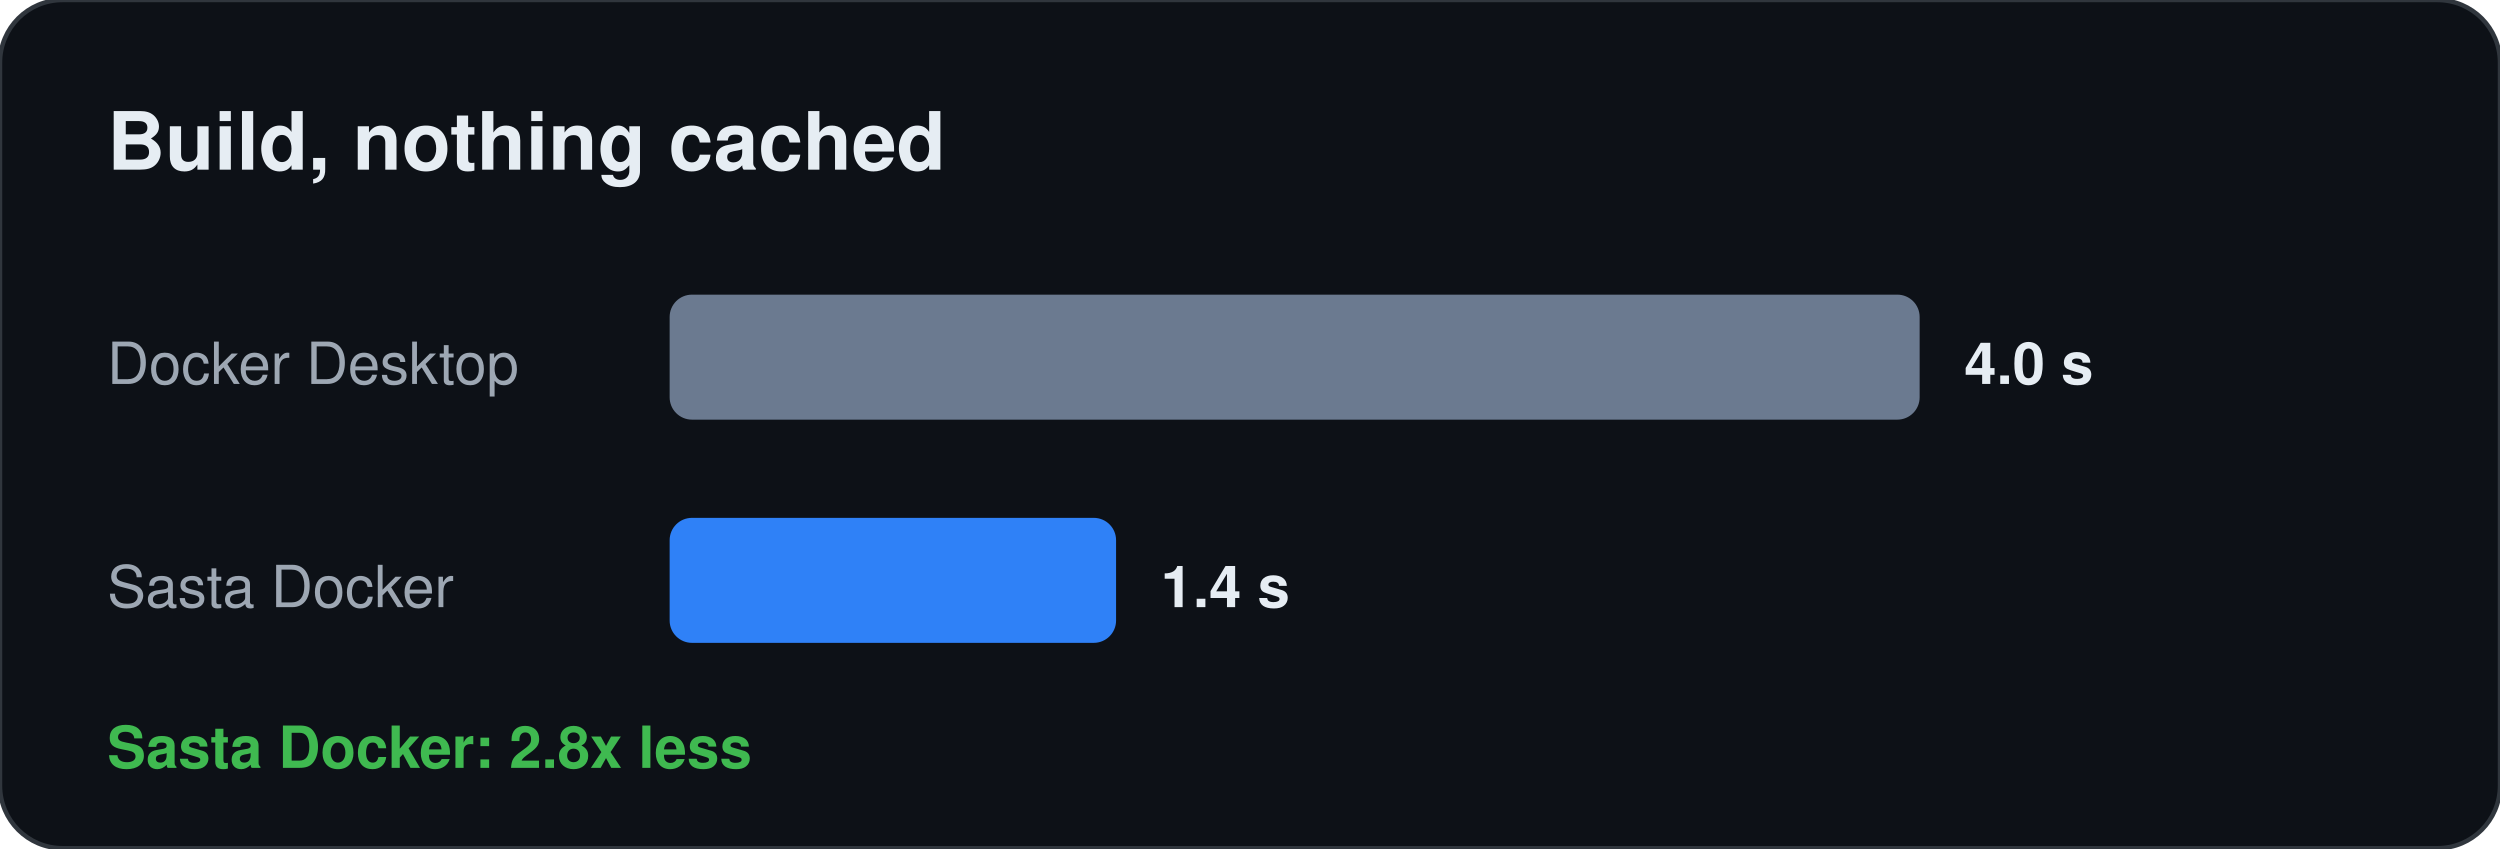
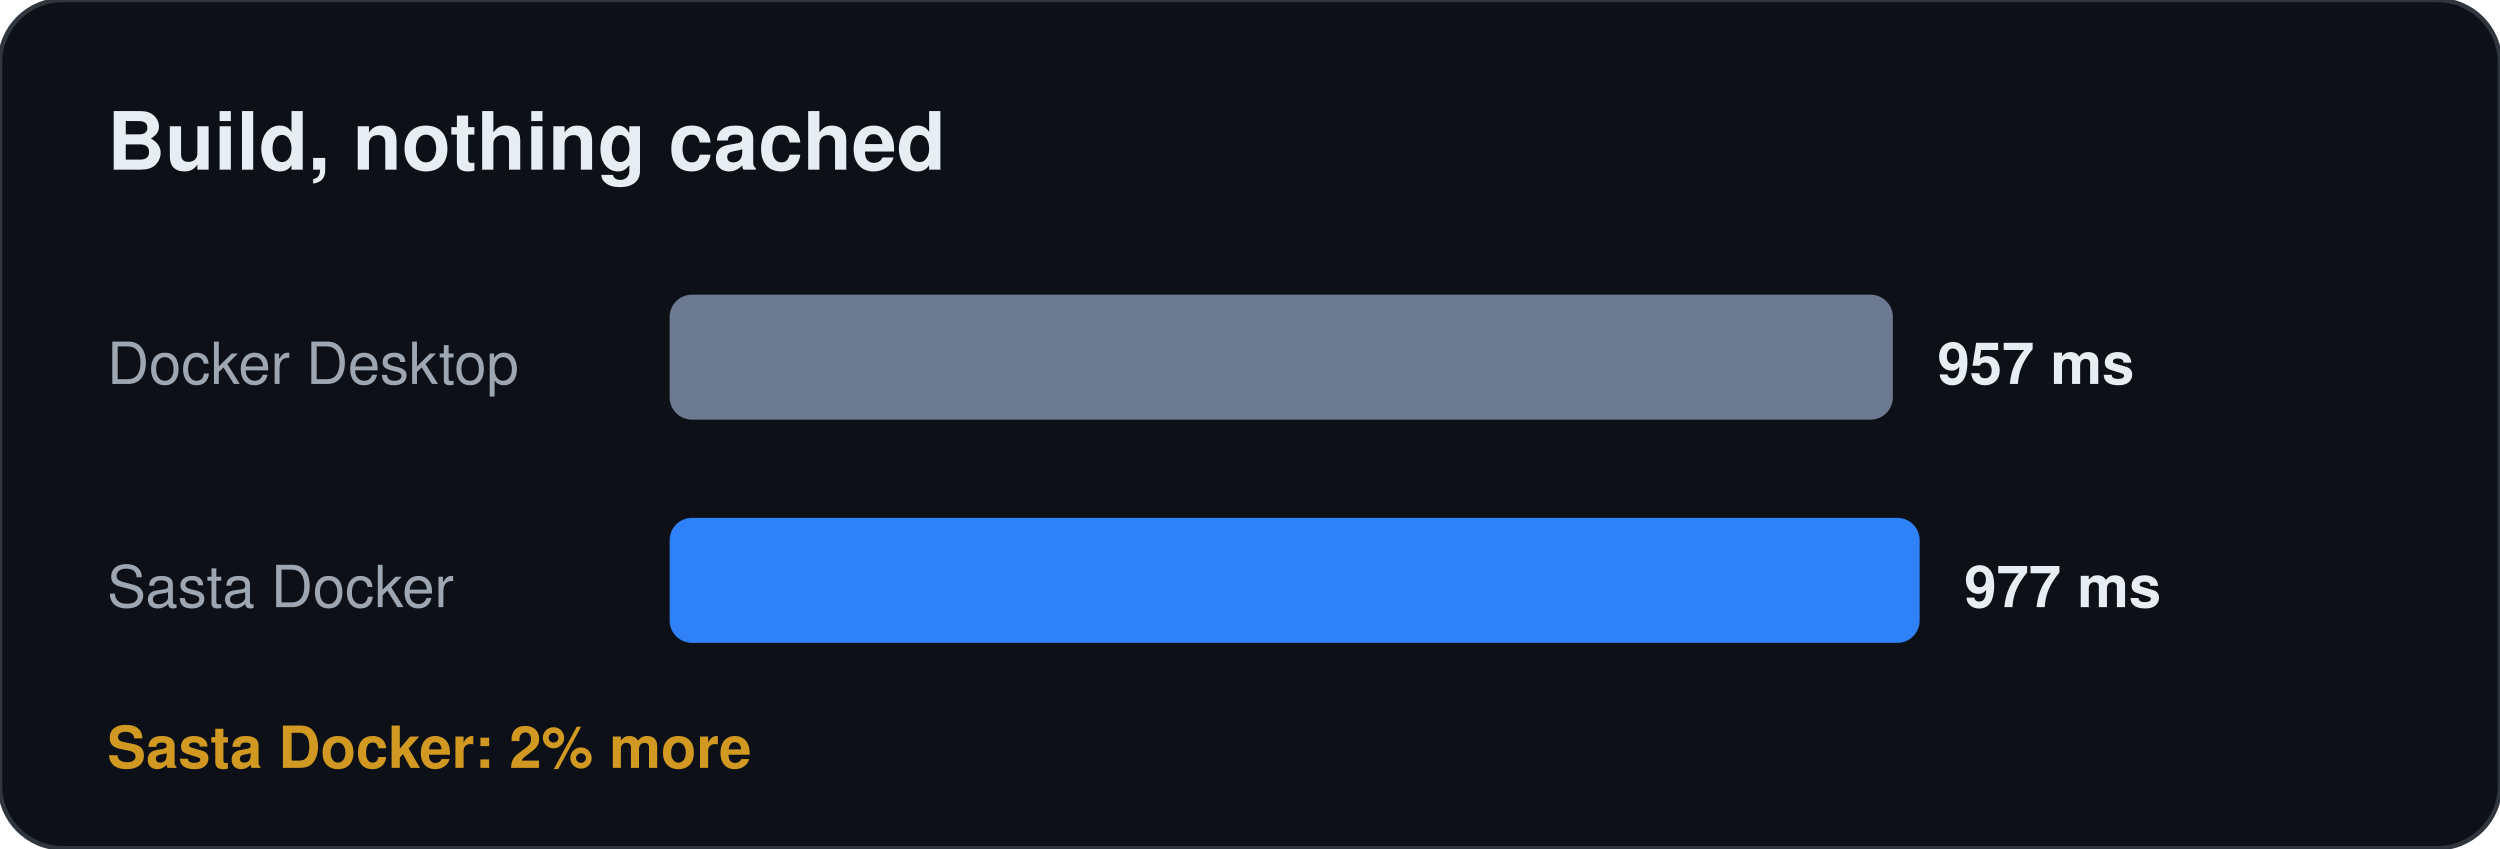
<svg xmlns="http://www.w3.org/2000/svg" width="560" height="190" viewBox="0 0 560 190" font-family="Segoe UI, Helvetica, Arial, sans-serif">
  <rect width="560" height="190" rx="14" fill="#0d1117" stroke="#30363d" />
  <text x="24" y="38" fill="#e6edf3" font-size="18" font-weight="600">Build, nothing cached</text>
  <text x="24" y="86" fill="#9da7b3" font-size="13">Docker Desktop</text>
-   <rect x="150" y="66" width="280" height="28" rx="5" fill="#6b7a90" />
-   <text x="440" y="86" fill="#e6edf3" font-size="13" font-weight="600">4.0 s</text>
+   <rect x="150" y="66" width="274" height="28" rx="5" fill="#6b7a90" />
+   <text x="434" y="86" fill="#e6edf3" font-size="13" font-weight="600">957 ms</text>
  <text x="24" y="136" fill="#9da7b3" font-size="13">Sasta Docker</text>
-   <rect x="150" y="116" width="100" height="28" rx="5" fill="#2f81f7" />
-   <text x="260" y="136" fill="#e6edf3" font-size="13" font-weight="600">1.4 s</text>
-   <text x="24" y="172" fill="#3fb950" font-size="13" font-weight="600">Sasta Docker: 2.8x less</text>
+   <rect x="150" y="116" width="280" height="28" rx="5" fill="#2f81f7" />
+   <text x="440" y="136" fill="#e6edf3" font-size="13" font-weight="600">977 ms</text>
+   <text x="24" y="172" fill="#d29922" font-size="13" font-weight="600">Sasta Docker: 2% more</text>
</svg>
